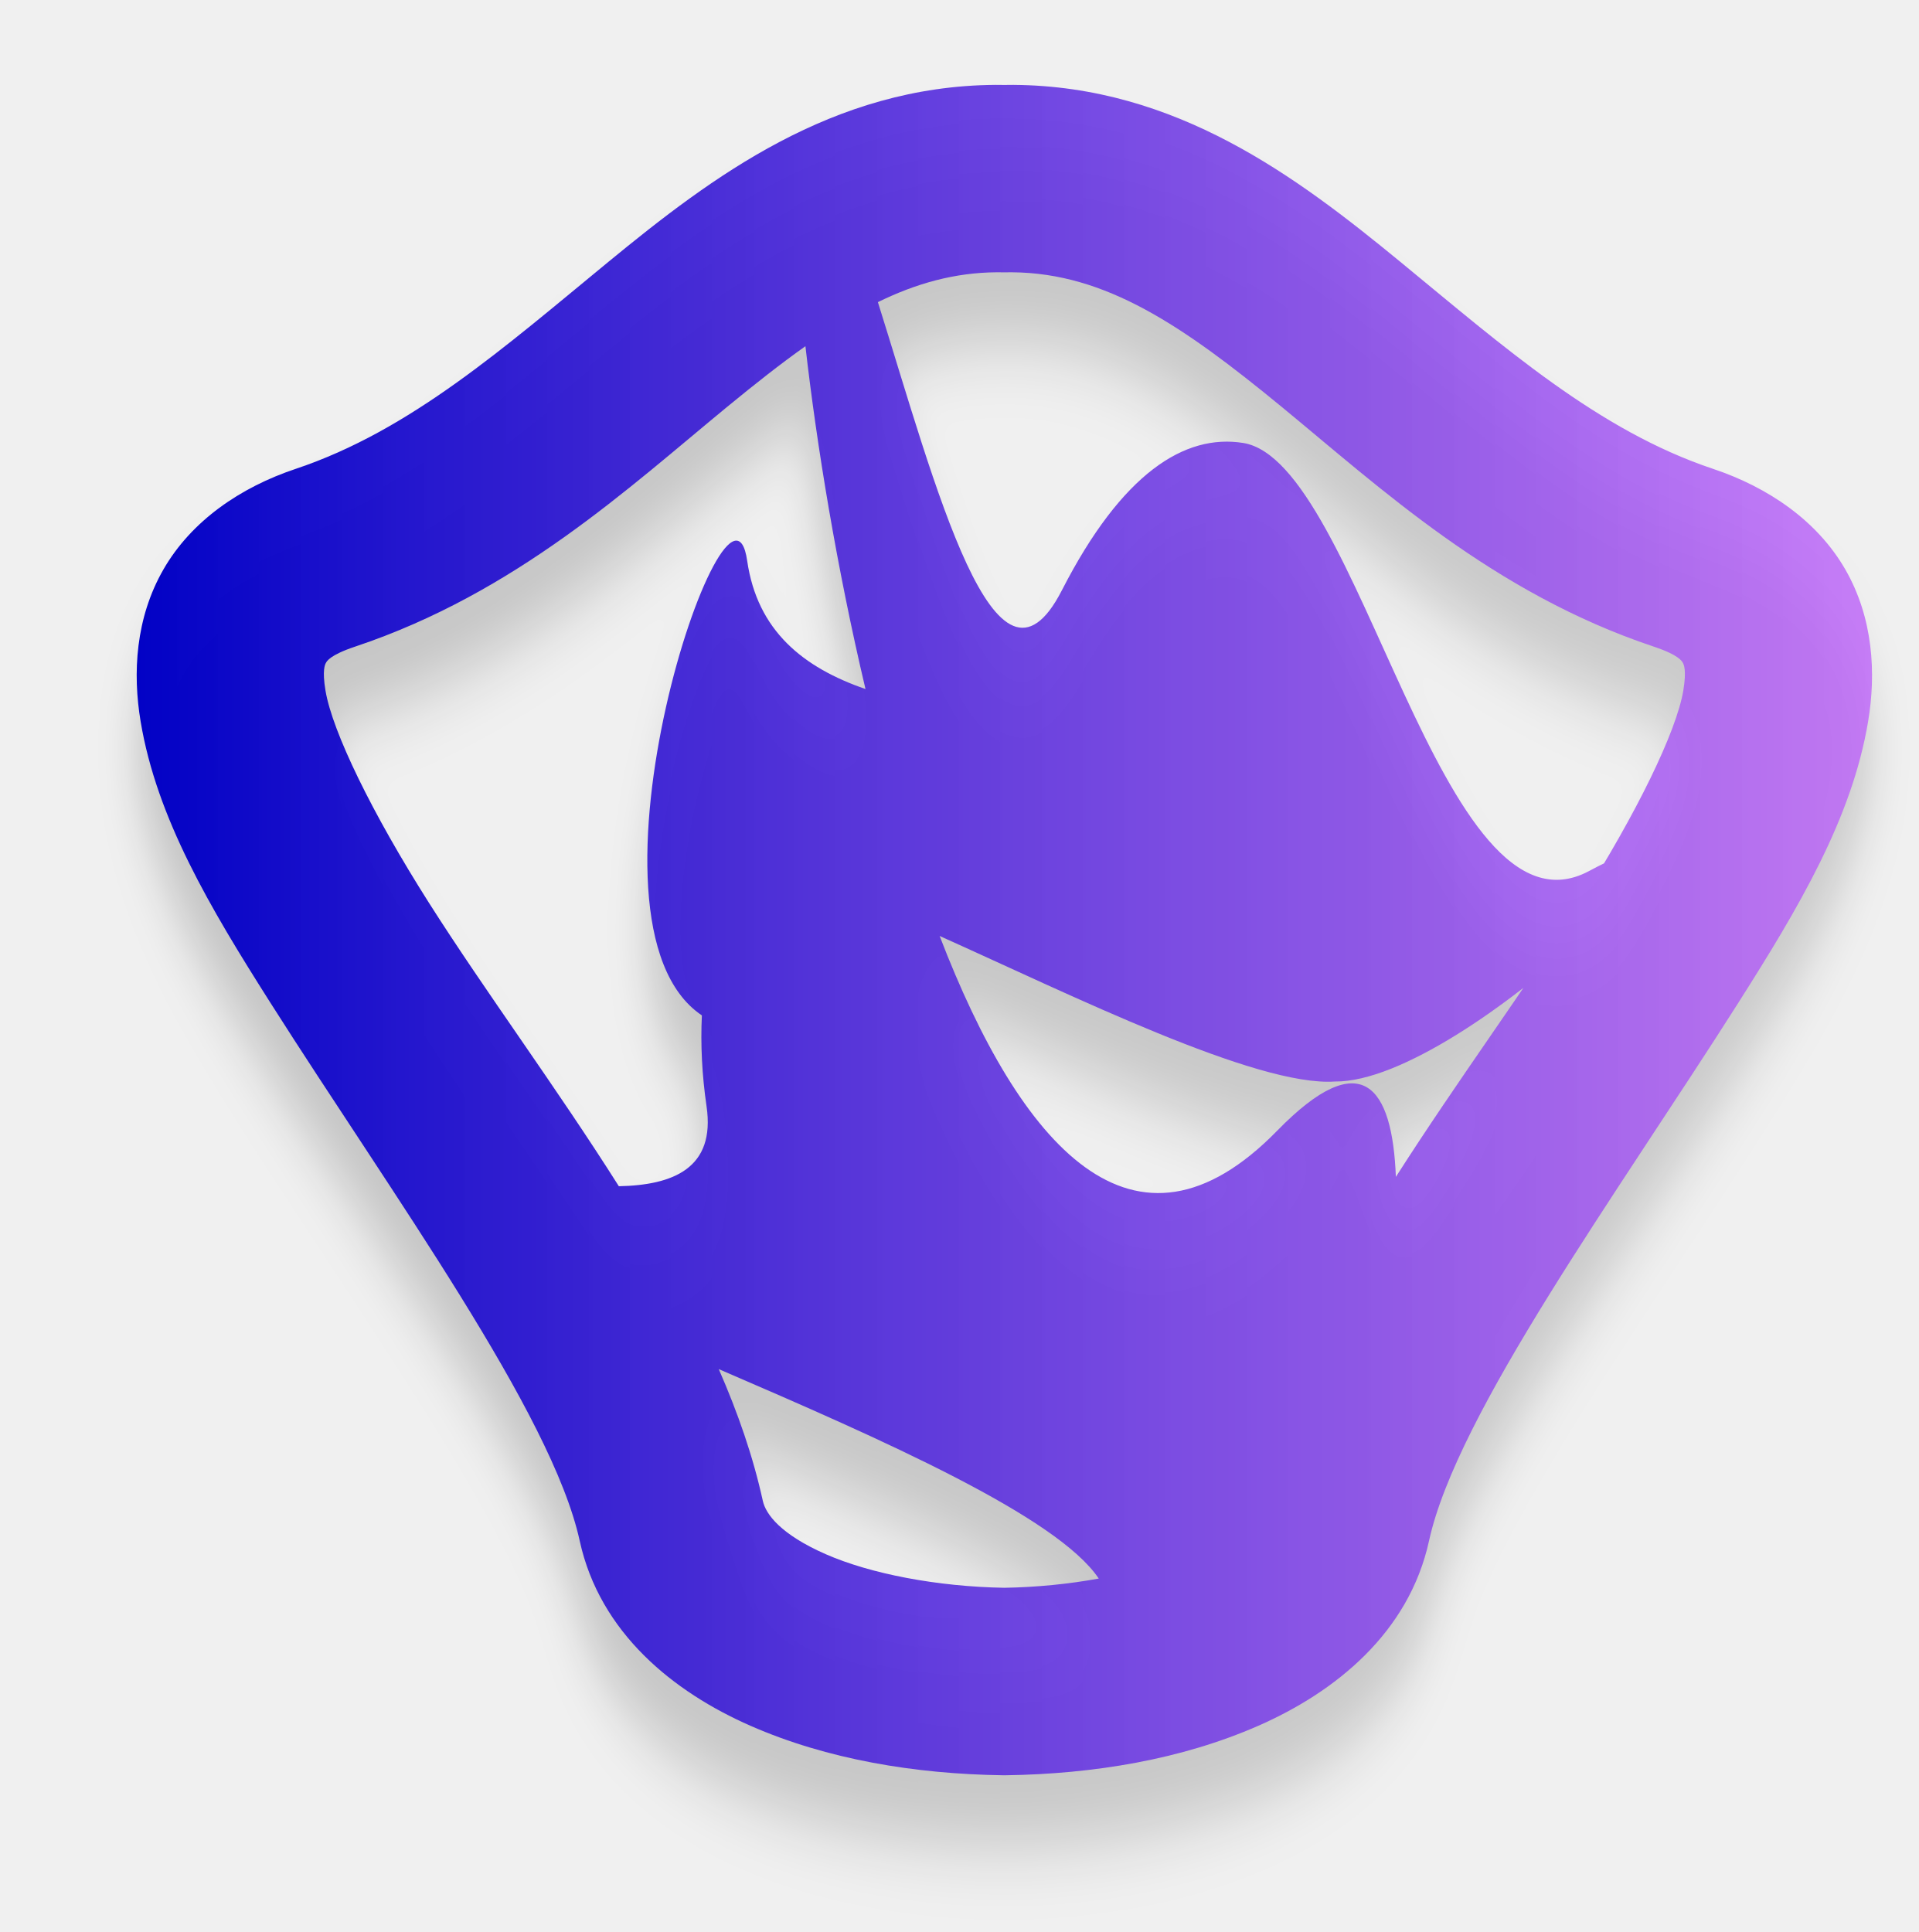
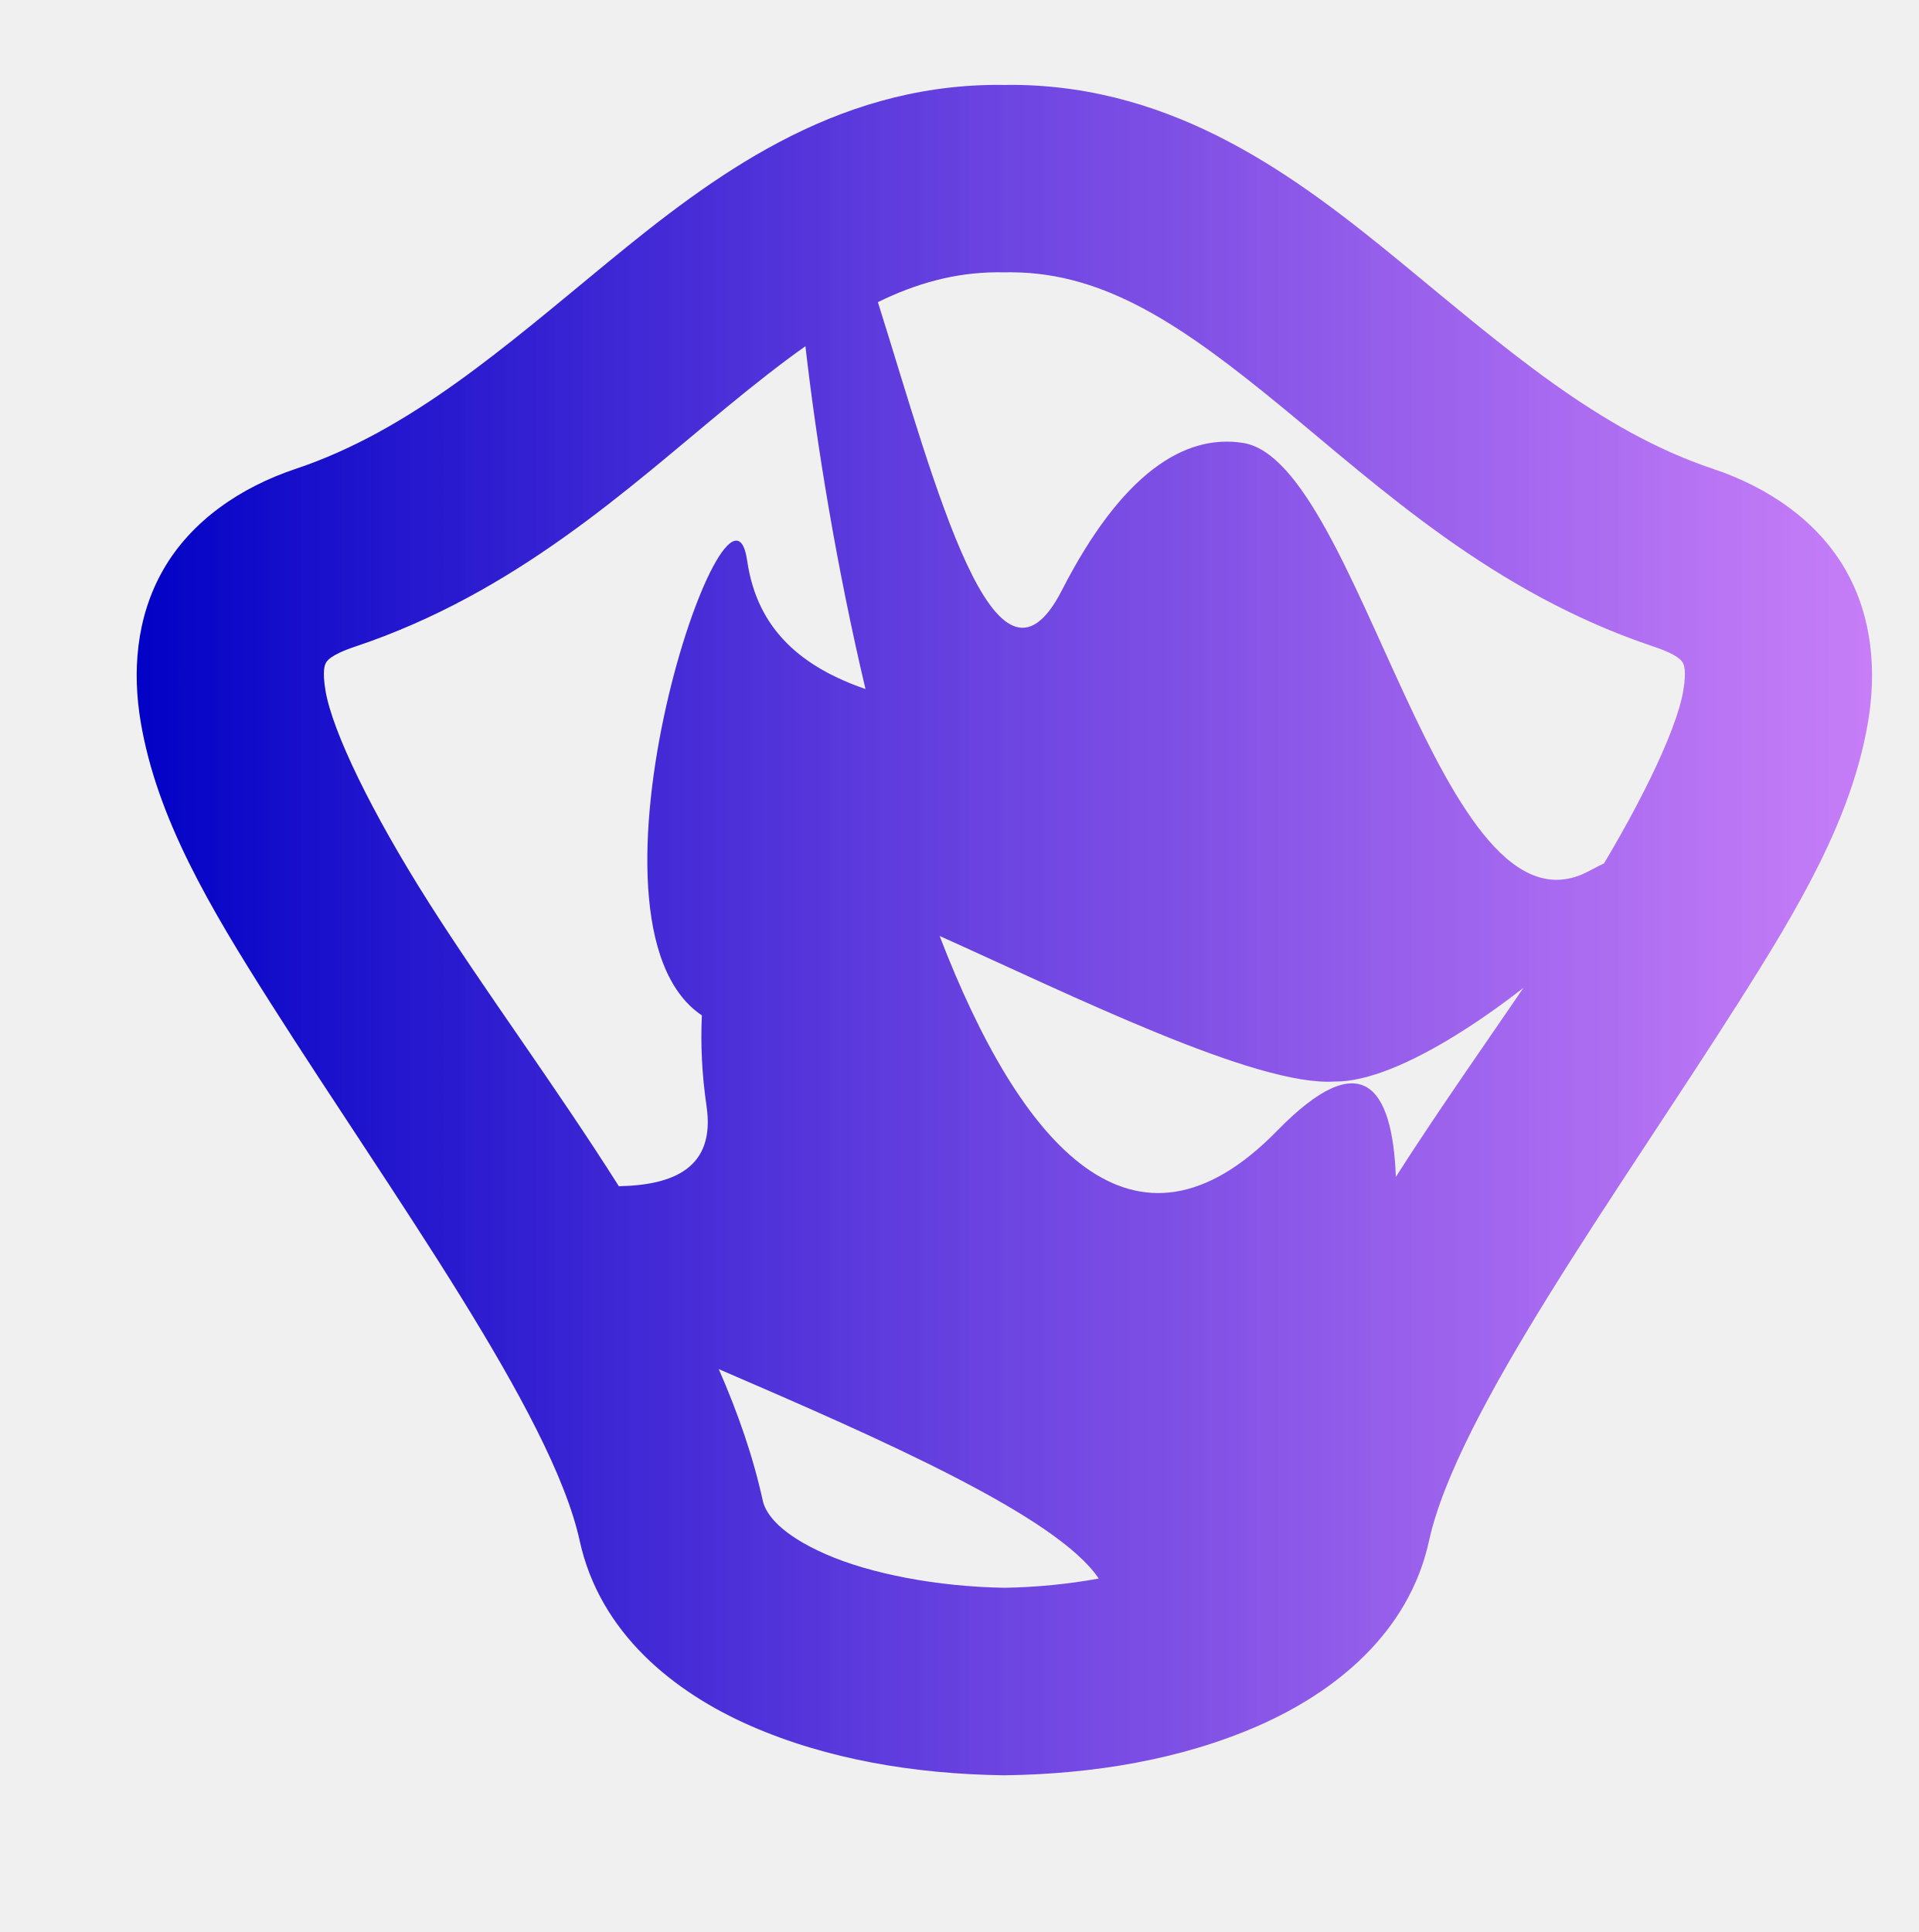
<svg xmlns="http://www.w3.org/2000/svg" xmlns:xlink="http://www.w3.org/1999/xlink" width="117.696mm" height="118.519mm" viewBox="0 0 117.696 118.519" version="1.1" id="svg1">
  <defs id="defs1">
    <linearGradient xlink:href="#linearGradient22" id="linearGradient14" gradientUnits="userSpaceOnUse" gradientTransform="translate(85.7615,430.106)" x1="29.989" y1="102.926" x2="181.701" y2="102.926" />
    <linearGradient id="linearGradient22">
      <stop style="stop-color:#0000c5;stop-opacity:0.994;" offset="0" id="stop22" />
      <stop style="stop-color:#be66f9;stop-opacity:0.829;" offset="1" id="stop23" />
    </linearGradient>
    <filter style="color-interpolation-filters:sRGB" id="filter63-9" x="-0.027" y="-0.05" width="1.054" height="1.143">
      <feFlood result="flood" in="SourceGraphic" flood-opacity="0.184" flood-color="rgb(0,0,0)" id="feFlood62-0" />
      <feGaussianBlur result="blur" in="SourceGraphic" stdDeviation="1.702 3.096" id="feGaussianBlur62-5" />
      <feOffset result="offset" dx="0" dy="6.294" id="feOffset62-2" />
      <feComposite result="comp1" operator="in" in="flood" in2="offset" id="feComposite62-27" />
      <feComposite result="comp2" operator="over" in="SourceGraphic" in2="comp1" id="feComposite63-37" />
    </filter>
  </defs>
  <g id="layer1" transform="translate(-47.09936,-74.5705)">
    <path style="font-variation-settings:'opsz' 32, 'wght' 500;fill:#ffffff;fill-opacity:1;stroke:#ffffff;stroke-width:0;stroke-linejoin:bevel;stroke-opacity:0.171" d="m 47.676,156.887 -0.576,0.058 z" id="path6" />
-     <path id="path102" style="baseline-shift:baseline;display:inline;overflow:visible;vector-effect:none;fill:url(#linearGradient14);stroke-linejoin:bevel;filter:url(#filter63-9);enable-background:accumulate;stop-color:#000000" d="m 190.928,459.028 c -14.268,0.103 -24.799,8.037 -33.883,15.499 -9.083,7.462 -17.323,14.764 -27.376,18.123 -4.823,1.611 -9.125,4.544 -11.576,8.804 -2.451,4.26 -2.707,9.083 -1.997,13.322 1.42,8.477 6.061,16.272 11.381,24.651 10.641,16.759 24.617,35.91 27.061,47.085 1.765,8.069 8.224,13.242 14.95,16.192 6.727,2.95 14.406,4.224 22.114,4.332 h 0.23 c 7.708,-0.108 15.39,-1.382 22.117,-4.332 6.727,-2.95 13.183,-8.123 14.948,-16.192 2.444,-11.175 16.422,-30.326 27.063,-47.085 5.321,-8.379 9.959,-16.174 11.379,-24.651 0.71,-4.239 0.454,-9.062 -1.997,-13.322 -2.451,-4.26 -6.753,-7.193 -11.576,-8.804 -10.052,-3.359 -18.292,-10.661 -27.376,-18.123 -9.083,-7.462 -19.617,-15.397 -33.885,-15.499 -0.263,-0.002 -0.526,0.002 -0.788,0.007 -0.263,-0.005 -0.526,-0.009 -0.788,-0.007 z m 0.117,16.41 h 0.002 c 0.164,-10e-4 0.325,-10e-4 0.486,0.002 h 0.371 c 0.161,-0.004 0.322,-0.003 0.486,-0.002 8.216,0.059 14.971,4.689 23.588,11.768 8.617,7.079 18.493,16.297 32.59,21.007 2.231,0.745 2.474,1.287 2.553,1.424 0.079,0.137 0.338,0.632 0.038,2.429 -0.602,3.593 -4.083,10.74 -9.051,18.564 -4.755,7.489 -10.732,15.586 -16.114,24.013 -0.305,-7.94 -2.994,-11.619 -10.386,-4.048 -12.549,12.852 -22.484,1.351 -29.558,-17.046 11.547,5.182 27.74,13.211 34.603,12.744 11.453,0.12 38.452,-27.134 22.264,-18.435 -13.048,7.011 -20.032,-35.843 -30.294,-37.478 -5.118,-0.816 -10.609,2.632 -15.872,12.906 -5.811,11.344 -11.044,-9.138 -16.107,-25.235 3.373,-1.654 6.743,-2.587 10.403,-2.614 z m -16.745,6.47 c 0.992,8.701 2.754,19.44 5.259,30.02 -5.438,-1.881 -9.472,-5.081 -10.36,-11.24 -1.562,-10.833 -16.057,31.694 -3.966,39.815 -0.119,2.52 0.004,5.182 0.411,7.967 0.791,5.417 -2.932,6.897 -7.68,6.991 -5.515,-8.72 -11.727,-17.099 -16.635,-24.829 -4.968,-7.824 -8.447,-14.971 -9.049,-18.564 -0.301,-1.796 -0.041,-2.292 0.037,-2.429 0.079,-0.137 0.322,-0.679 2.553,-1.424 14.097,-4.71 23.975,-13.928 32.592,-21.007 2.4,-1.972 4.655,-3.752 6.838,-5.299 z m -7.589,89.566 c 14.36,6.185 29.638,12.91 33.27,18.339 -2.604,0.476 -5.429,0.761 -8.262,0.807 -5.882,-0.096 -11.724,-1.223 -15.64,-2.94 -3.942,-1.729 -5.253,-3.499 -5.51,-4.672 -0.844,-3.858 -2.181,-7.71 -3.858,-11.534 z" transform="matrix(0.7006192,0,0,0.7006192,-25.61279,-241.8267)" />
+     <path id="path102" style="baseline-shift:baseline;display:inline;overflow:visible;vector-effect:none;fill:url(#linearGradient14);stroke-linejoin:bevel;enable-background:accumulate;stop-color:#000000" d="m 190.928,459.028 c -14.268,0.103 -24.799,8.037 -33.883,15.499 -9.083,7.462 -17.323,14.764 -27.376,18.123 -4.823,1.611 -9.125,4.544 -11.576,8.804 -2.451,4.26 -2.707,9.083 -1.997,13.322 1.42,8.477 6.061,16.272 11.381,24.651 10.641,16.759 24.617,35.91 27.061,47.085 1.765,8.069 8.224,13.242 14.95,16.192 6.727,2.95 14.406,4.224 22.114,4.332 h 0.23 c 7.708,-0.108 15.39,-1.382 22.117,-4.332 6.727,-2.95 13.183,-8.123 14.948,-16.192 2.444,-11.175 16.422,-30.326 27.063,-47.085 5.321,-8.379 9.959,-16.174 11.379,-24.651 0.71,-4.239 0.454,-9.062 -1.997,-13.322 -2.451,-4.26 -6.753,-7.193 -11.576,-8.804 -10.052,-3.359 -18.292,-10.661 -27.376,-18.123 -9.083,-7.462 -19.617,-15.397 -33.885,-15.499 -0.263,-0.002 -0.526,0.002 -0.788,0.007 -0.263,-0.005 -0.526,-0.009 -0.788,-0.007 z m 0.117,16.41 h 0.002 c 0.164,-10e-4 0.325,-10e-4 0.486,0.002 h 0.371 c 0.161,-0.004 0.322,-0.003 0.486,-0.002 8.216,0.059 14.971,4.689 23.588,11.768 8.617,7.079 18.493,16.297 32.59,21.007 2.231,0.745 2.474,1.287 2.553,1.424 0.079,0.137 0.338,0.632 0.038,2.429 -0.602,3.593 -4.083,10.74 -9.051,18.564 -4.755,7.489 -10.732,15.586 -16.114,24.013 -0.305,-7.94 -2.994,-11.619 -10.386,-4.048 -12.549,12.852 -22.484,1.351 -29.558,-17.046 11.547,5.182 27.74,13.211 34.603,12.744 11.453,0.12 38.452,-27.134 22.264,-18.435 -13.048,7.011 -20.032,-35.843 -30.294,-37.478 -5.118,-0.816 -10.609,2.632 -15.872,12.906 -5.811,11.344 -11.044,-9.138 -16.107,-25.235 3.373,-1.654 6.743,-2.587 10.403,-2.614 z m -16.745,6.47 c 0.992,8.701 2.754,19.44 5.259,30.02 -5.438,-1.881 -9.472,-5.081 -10.36,-11.24 -1.562,-10.833 -16.057,31.694 -3.966,39.815 -0.119,2.52 0.004,5.182 0.411,7.967 0.791,5.417 -2.932,6.897 -7.68,6.991 -5.515,-8.72 -11.727,-17.099 -16.635,-24.829 -4.968,-7.824 -8.447,-14.971 -9.049,-18.564 -0.301,-1.796 -0.041,-2.292 0.037,-2.429 0.079,-0.137 0.322,-0.679 2.553,-1.424 14.097,-4.71 23.975,-13.928 32.592,-21.007 2.4,-1.972 4.655,-3.752 6.838,-5.299 z m -7.589,89.566 c 14.36,6.185 29.638,12.91 33.27,18.339 -2.604,0.476 -5.429,0.761 -8.262,0.807 -5.882,-0.096 -11.724,-1.223 -15.64,-2.94 -3.942,-1.729 -5.253,-3.499 -5.51,-4.672 -0.844,-3.858 -2.181,-7.71 -3.858,-11.534 z" transform="matrix(0.7006192,0,0,0.7006192,-25.61279,-241.8267)" />
  </g>
</svg>
